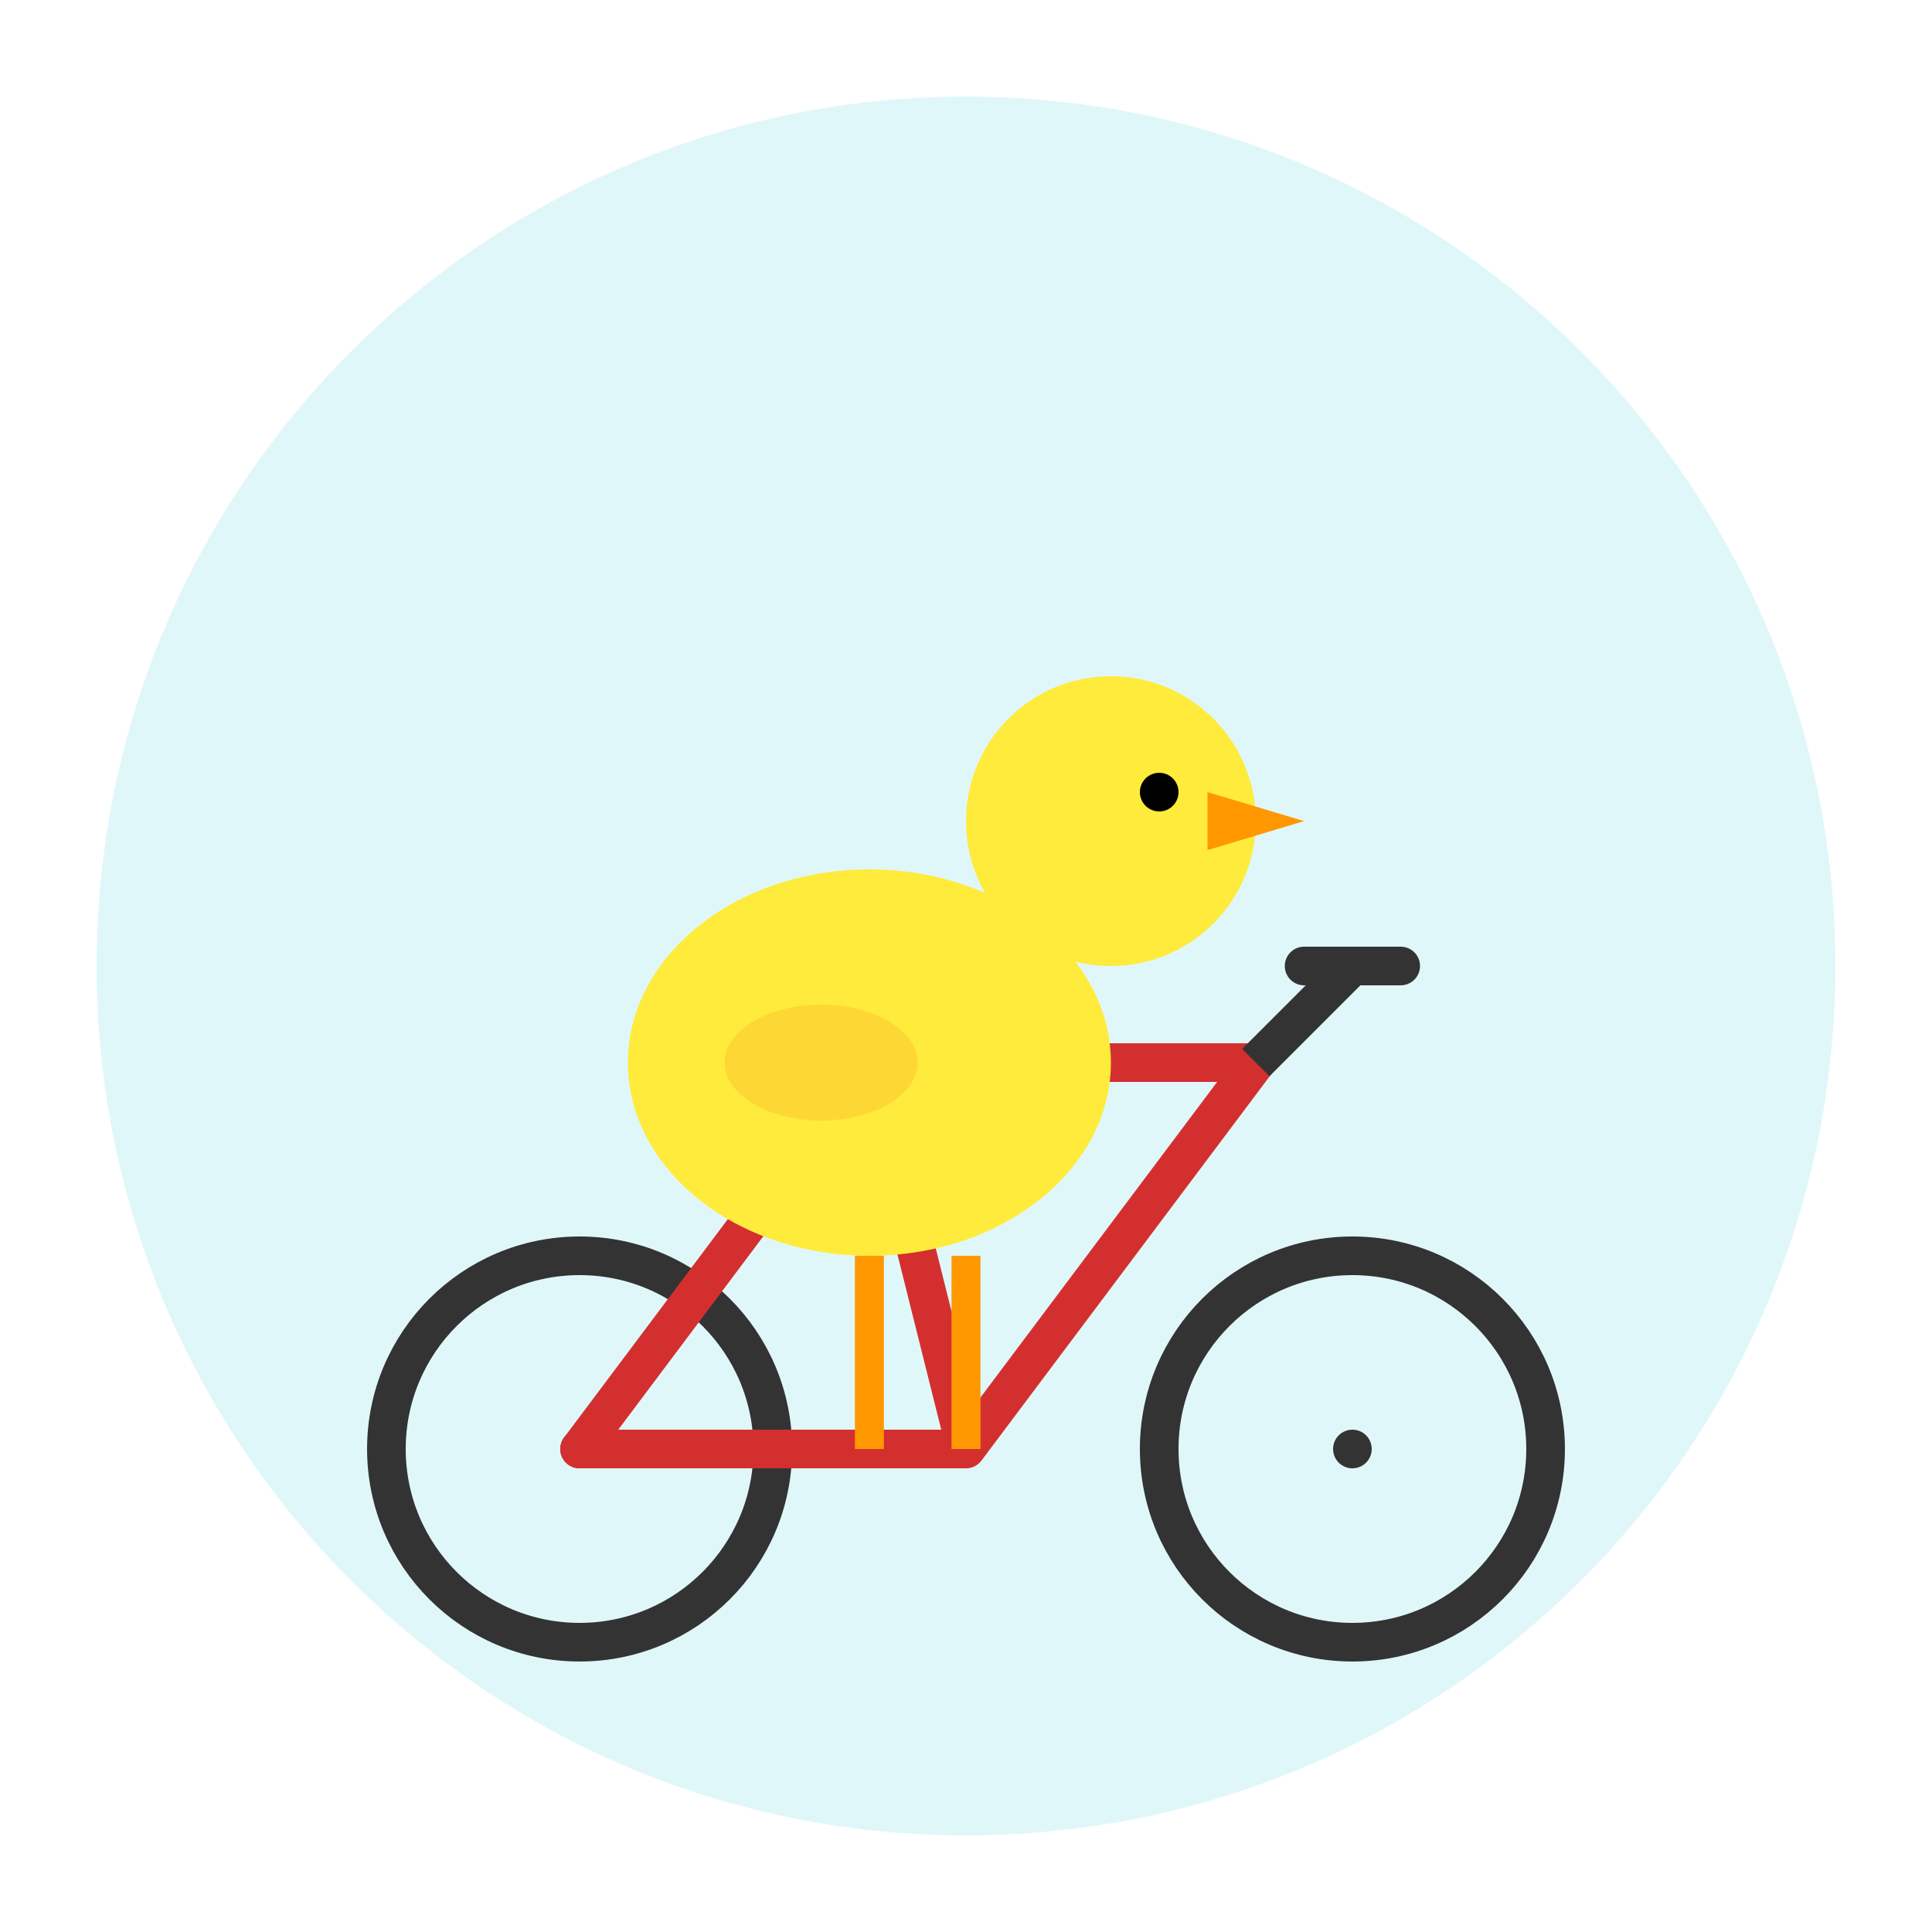
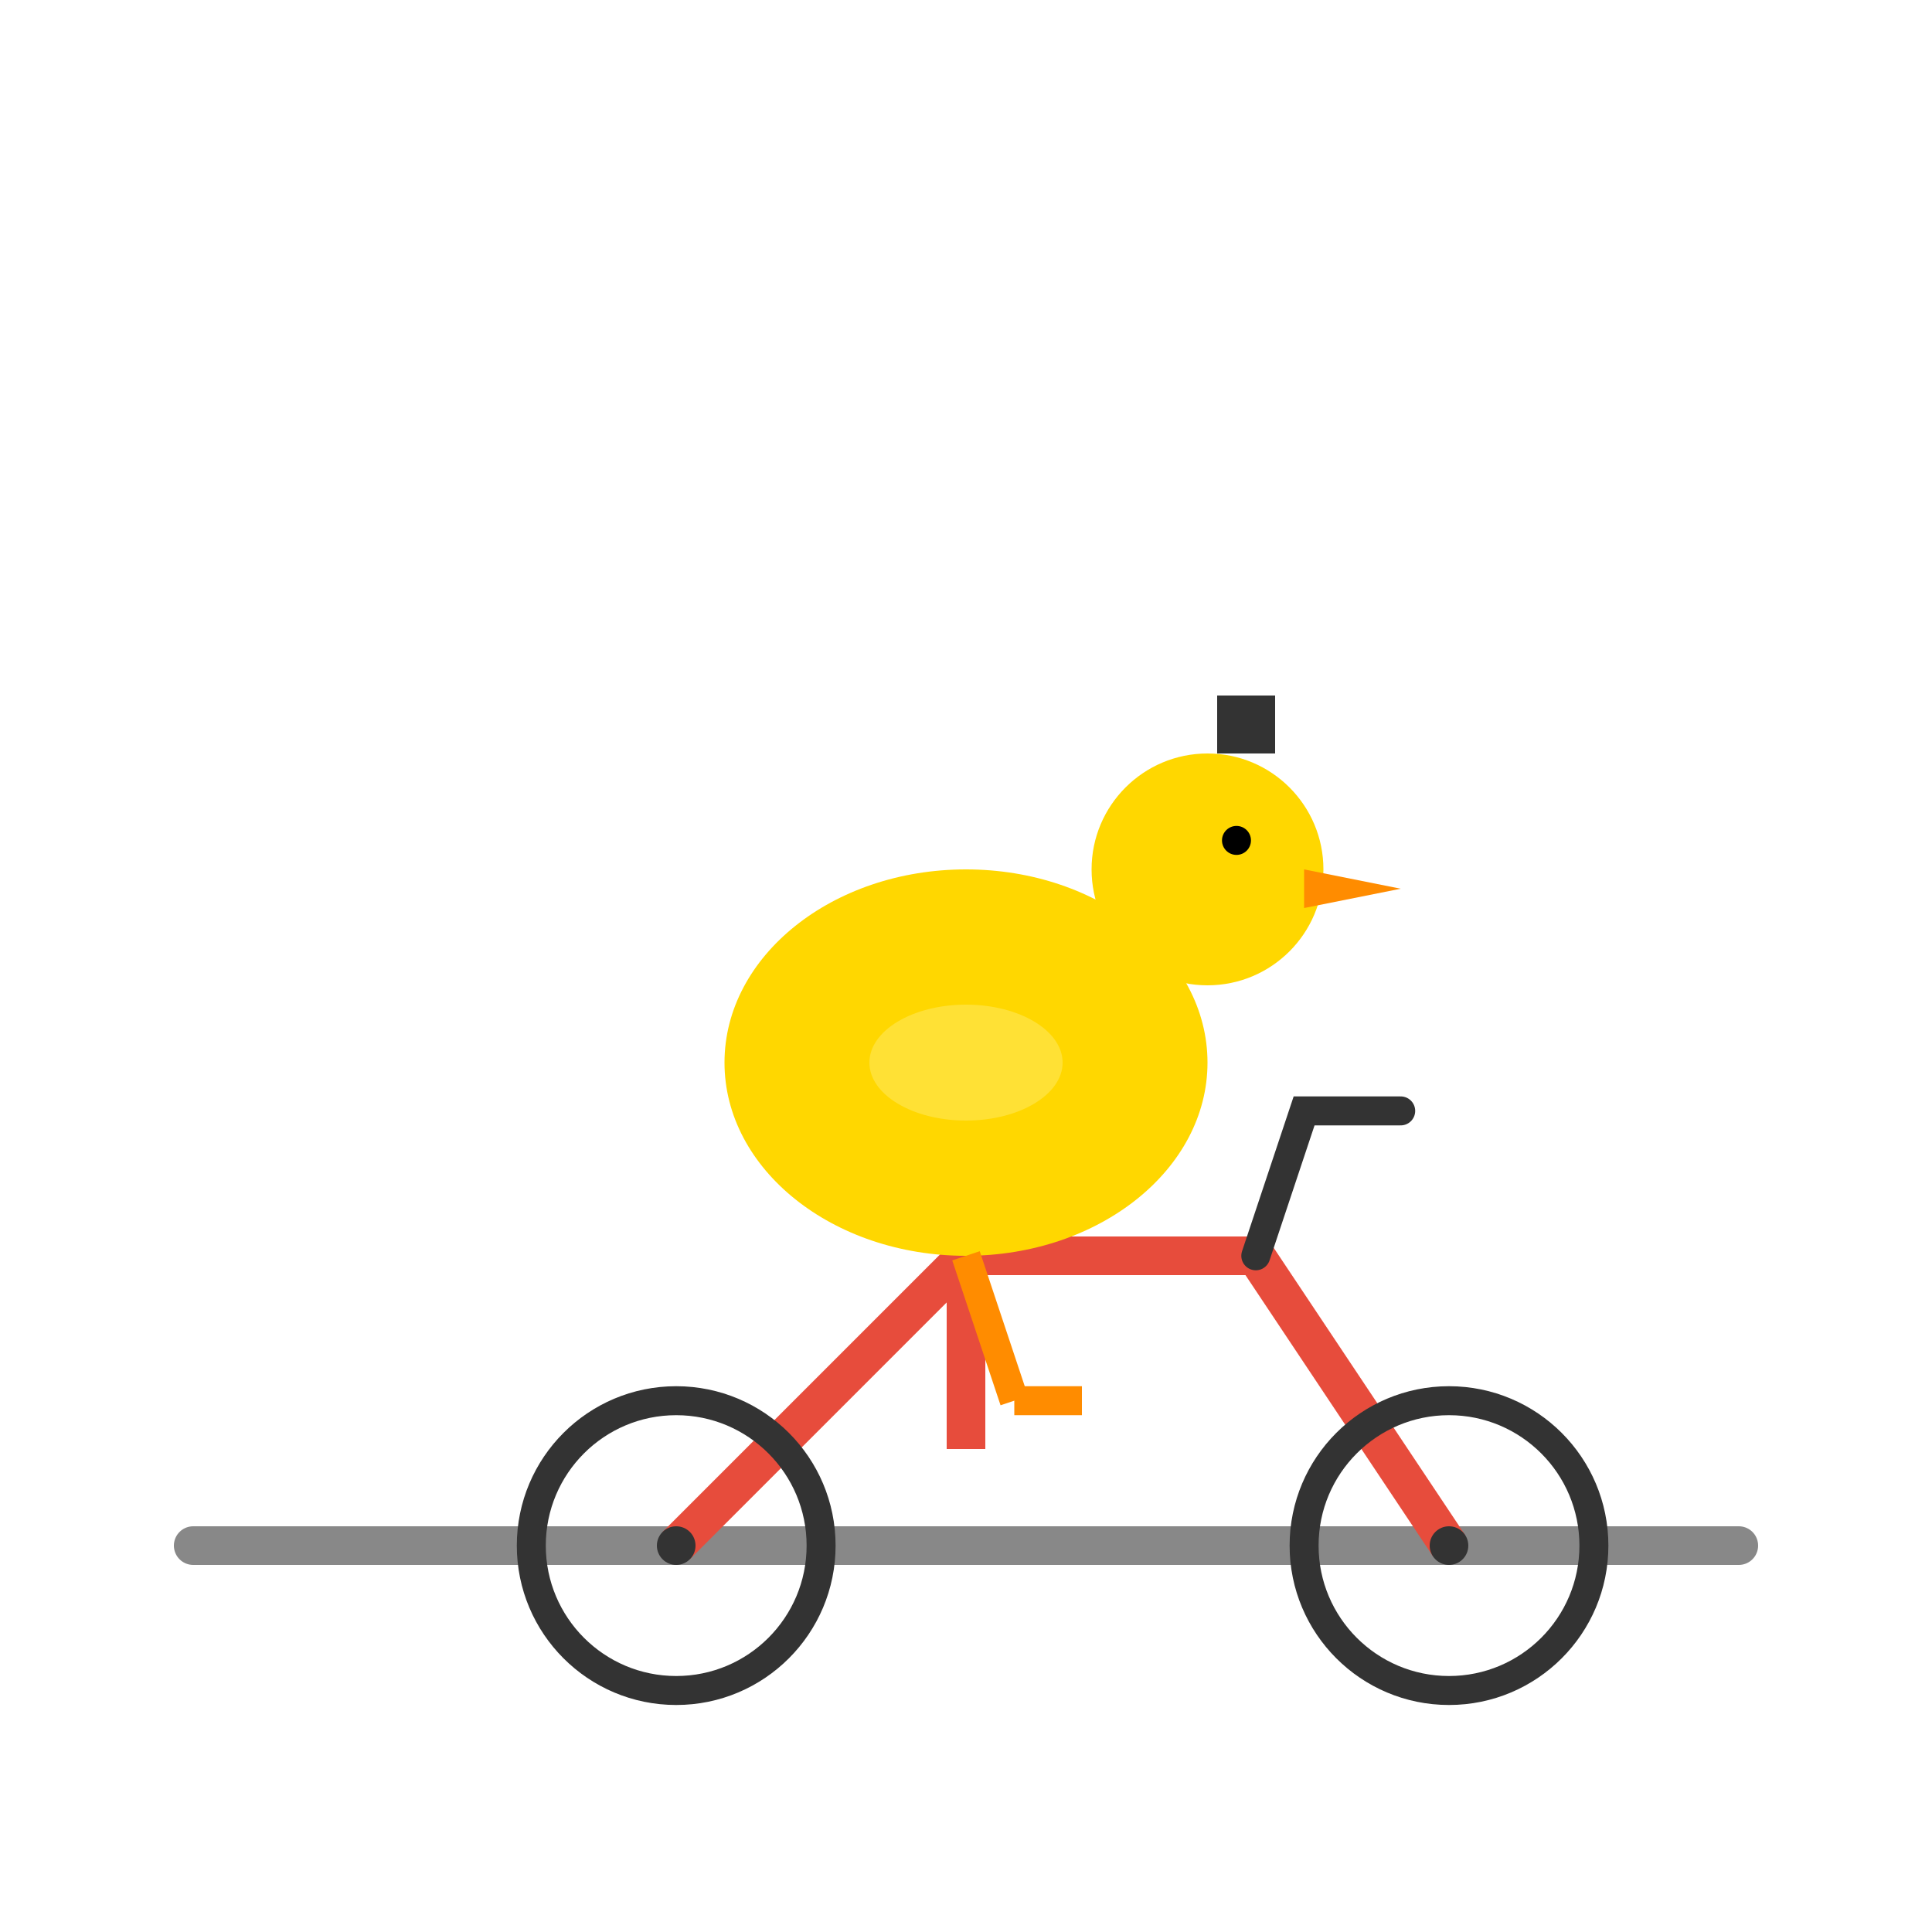
<svg xmlns="http://www.w3.org/2000/svg" viewBox="0 0 200 200">
-   <circle cx="100" cy="100" r="90" fill="#e0f7fa" />
-   <circle cx="60" cy="150" r="20" fill="none" stroke="#333" stroke-width="4" />
-   <circle cx="60" cy="150" r="2" fill="#333" />
-   <circle cx="140" cy="150" r="20" fill="none" stroke="#333" stroke-width="4" />
-   <circle cx="140" cy="150" r="2" fill="#333" />
-   <path d="M60 150 L100 150 L130 110 L90 110 Z" fill="none" stroke="#d32f2f" stroke-width="4" stroke-linejoin="round" />
-   <line x1="100" y1="150" x2="90" y2="110" stroke="#d32f2f" stroke-width="4" />
-   <line x1="130" y1="110" x2="140" y2="100" stroke="#333" stroke-width="4" />
-   <line x1="135" y1="100" x2="145" y2="100" stroke="#333" stroke-width="4" stroke-linecap="round" />
-   <ellipse cx="90" cy="110" rx="25" ry="20" fill="#FFEB3B" />
-   <circle cx="115" cy="85" r="15" fill="#FFEB3B" />
-   <path d="M125 82 L135 85 L125 88 Z" fill="#FF9800" />
-   <circle cx="120" cy="82" r="2" fill="#000" />
-   <ellipse cx="85" cy="110" rx="10" ry="6" fill="#FDD835" />
-   <line x1="90" y1="130" x2="90" y2="150" stroke="#FF9800" stroke-width="3" />
-   <line x1="100" y1="130" x2="100" y2="150" stroke="#FF9800" stroke-width="3" />
+   <line x1="20" y1="160" x2="180" y2="160" stroke="#888" stroke-width="4" stroke-linecap="round" />
+   <path d="M70 160 L100 130 L130 130 L150 160" fill="none" stroke="#e74c3c" stroke-width="4" stroke-linejoin="round" />
+   <line x1="100" y1="130" x2="100" y2="150" stroke="#e74c3c" stroke-width="4" />
+   <circle cx="70" cy="160" r="15" fill="none" stroke="#333" stroke-width="3" />
+   <circle cx="150" cy="160" r="15" fill="none" stroke="#333" stroke-width="3" />
+   <circle cx="70" cy="160" r="2" fill="#333" />
+   <circle cx="150" cy="160" r="2" fill="#333" />
+   <path d="M130 130 L135 115 L145 115" fill="none" stroke="#333" stroke-width="3" stroke-linecap="round" />
+   <ellipse cx="100" cy="110" rx="25" ry="20" fill="#FFD700" />
+   <circle cx="125" cy="90" r="12" fill="#FFD700" />
+   <path d="M135 90 L145 92 L135 94 Z" fill="#FF8C00" />
+   <circle cx="128" cy="87" r="1.5" fill="black" />
+   <ellipse cx="100" cy="110" rx="10" ry="6" fill="#FFE135" />
+   <line x1="100" y1="130" x2="105" y2="145" stroke="#FF8C00" stroke-width="3" />
+   <line x1="105" y1="145" x2="112" y2="145" stroke="#FF8C00" stroke-width="3" />
+   <rect x="120" y="78" fill="#333" />
+   <path d="M126 78 L126 72 L132 72 L132 78" fill="#333" />
</svg>
